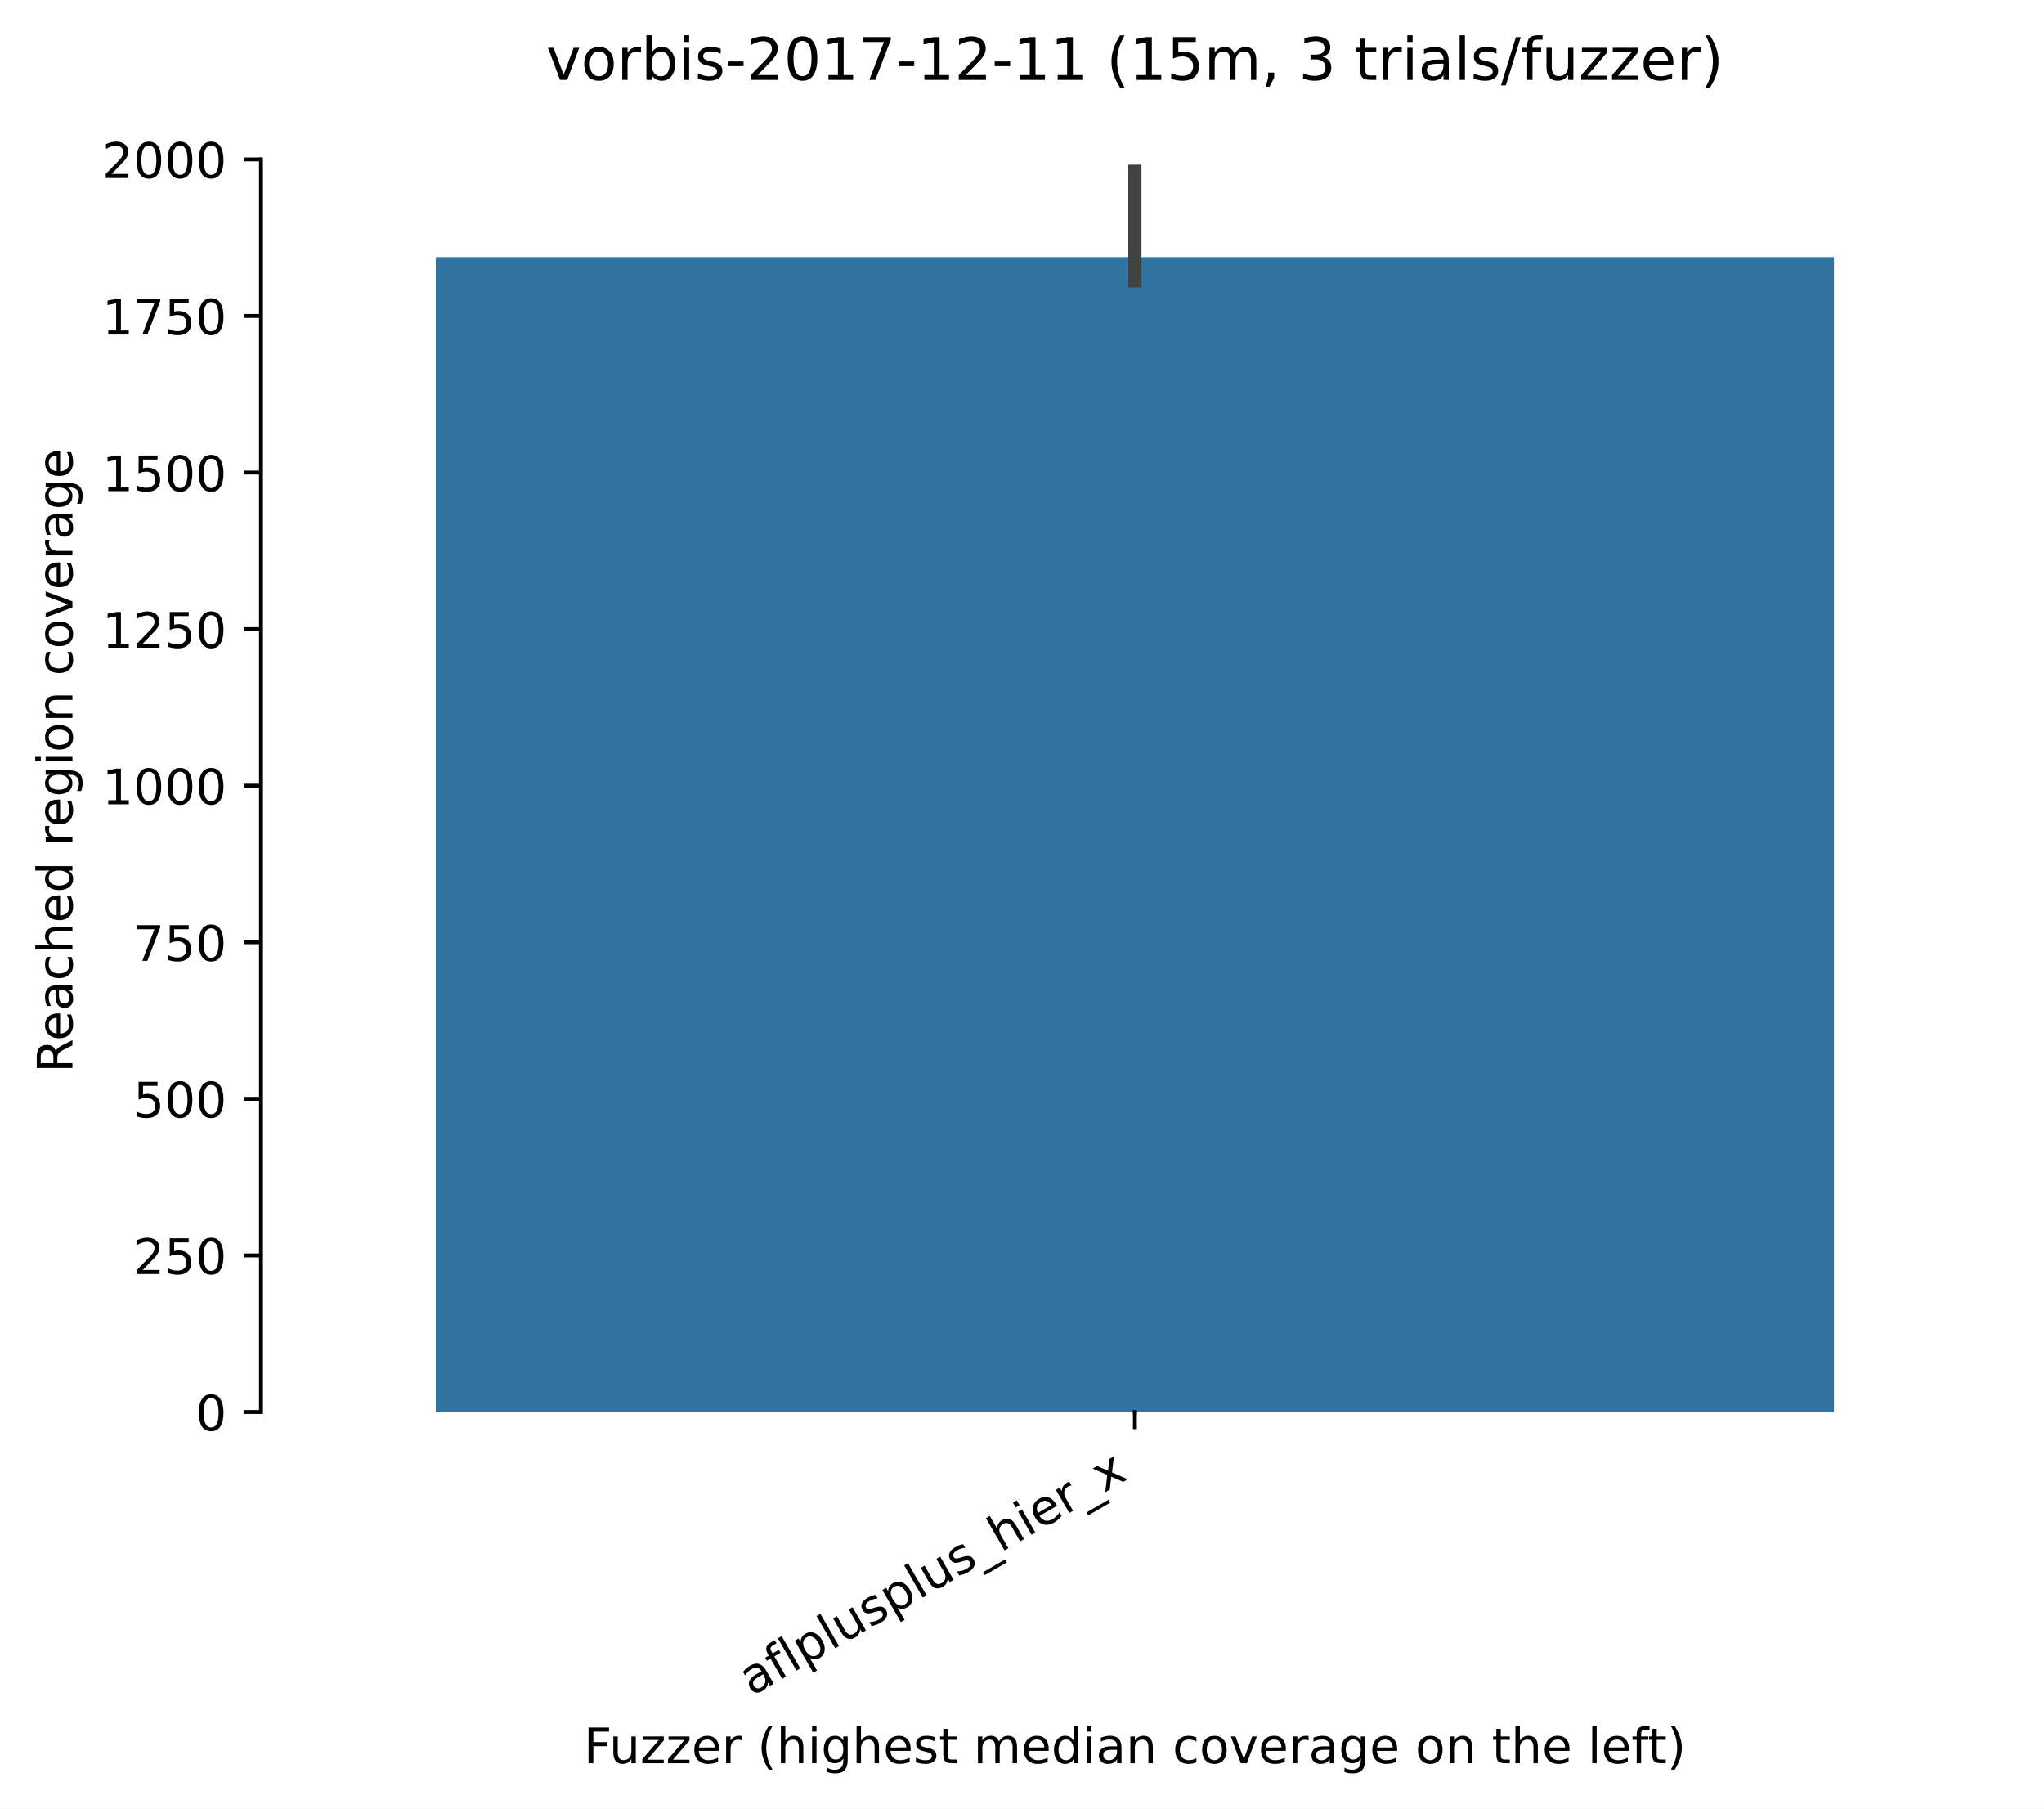
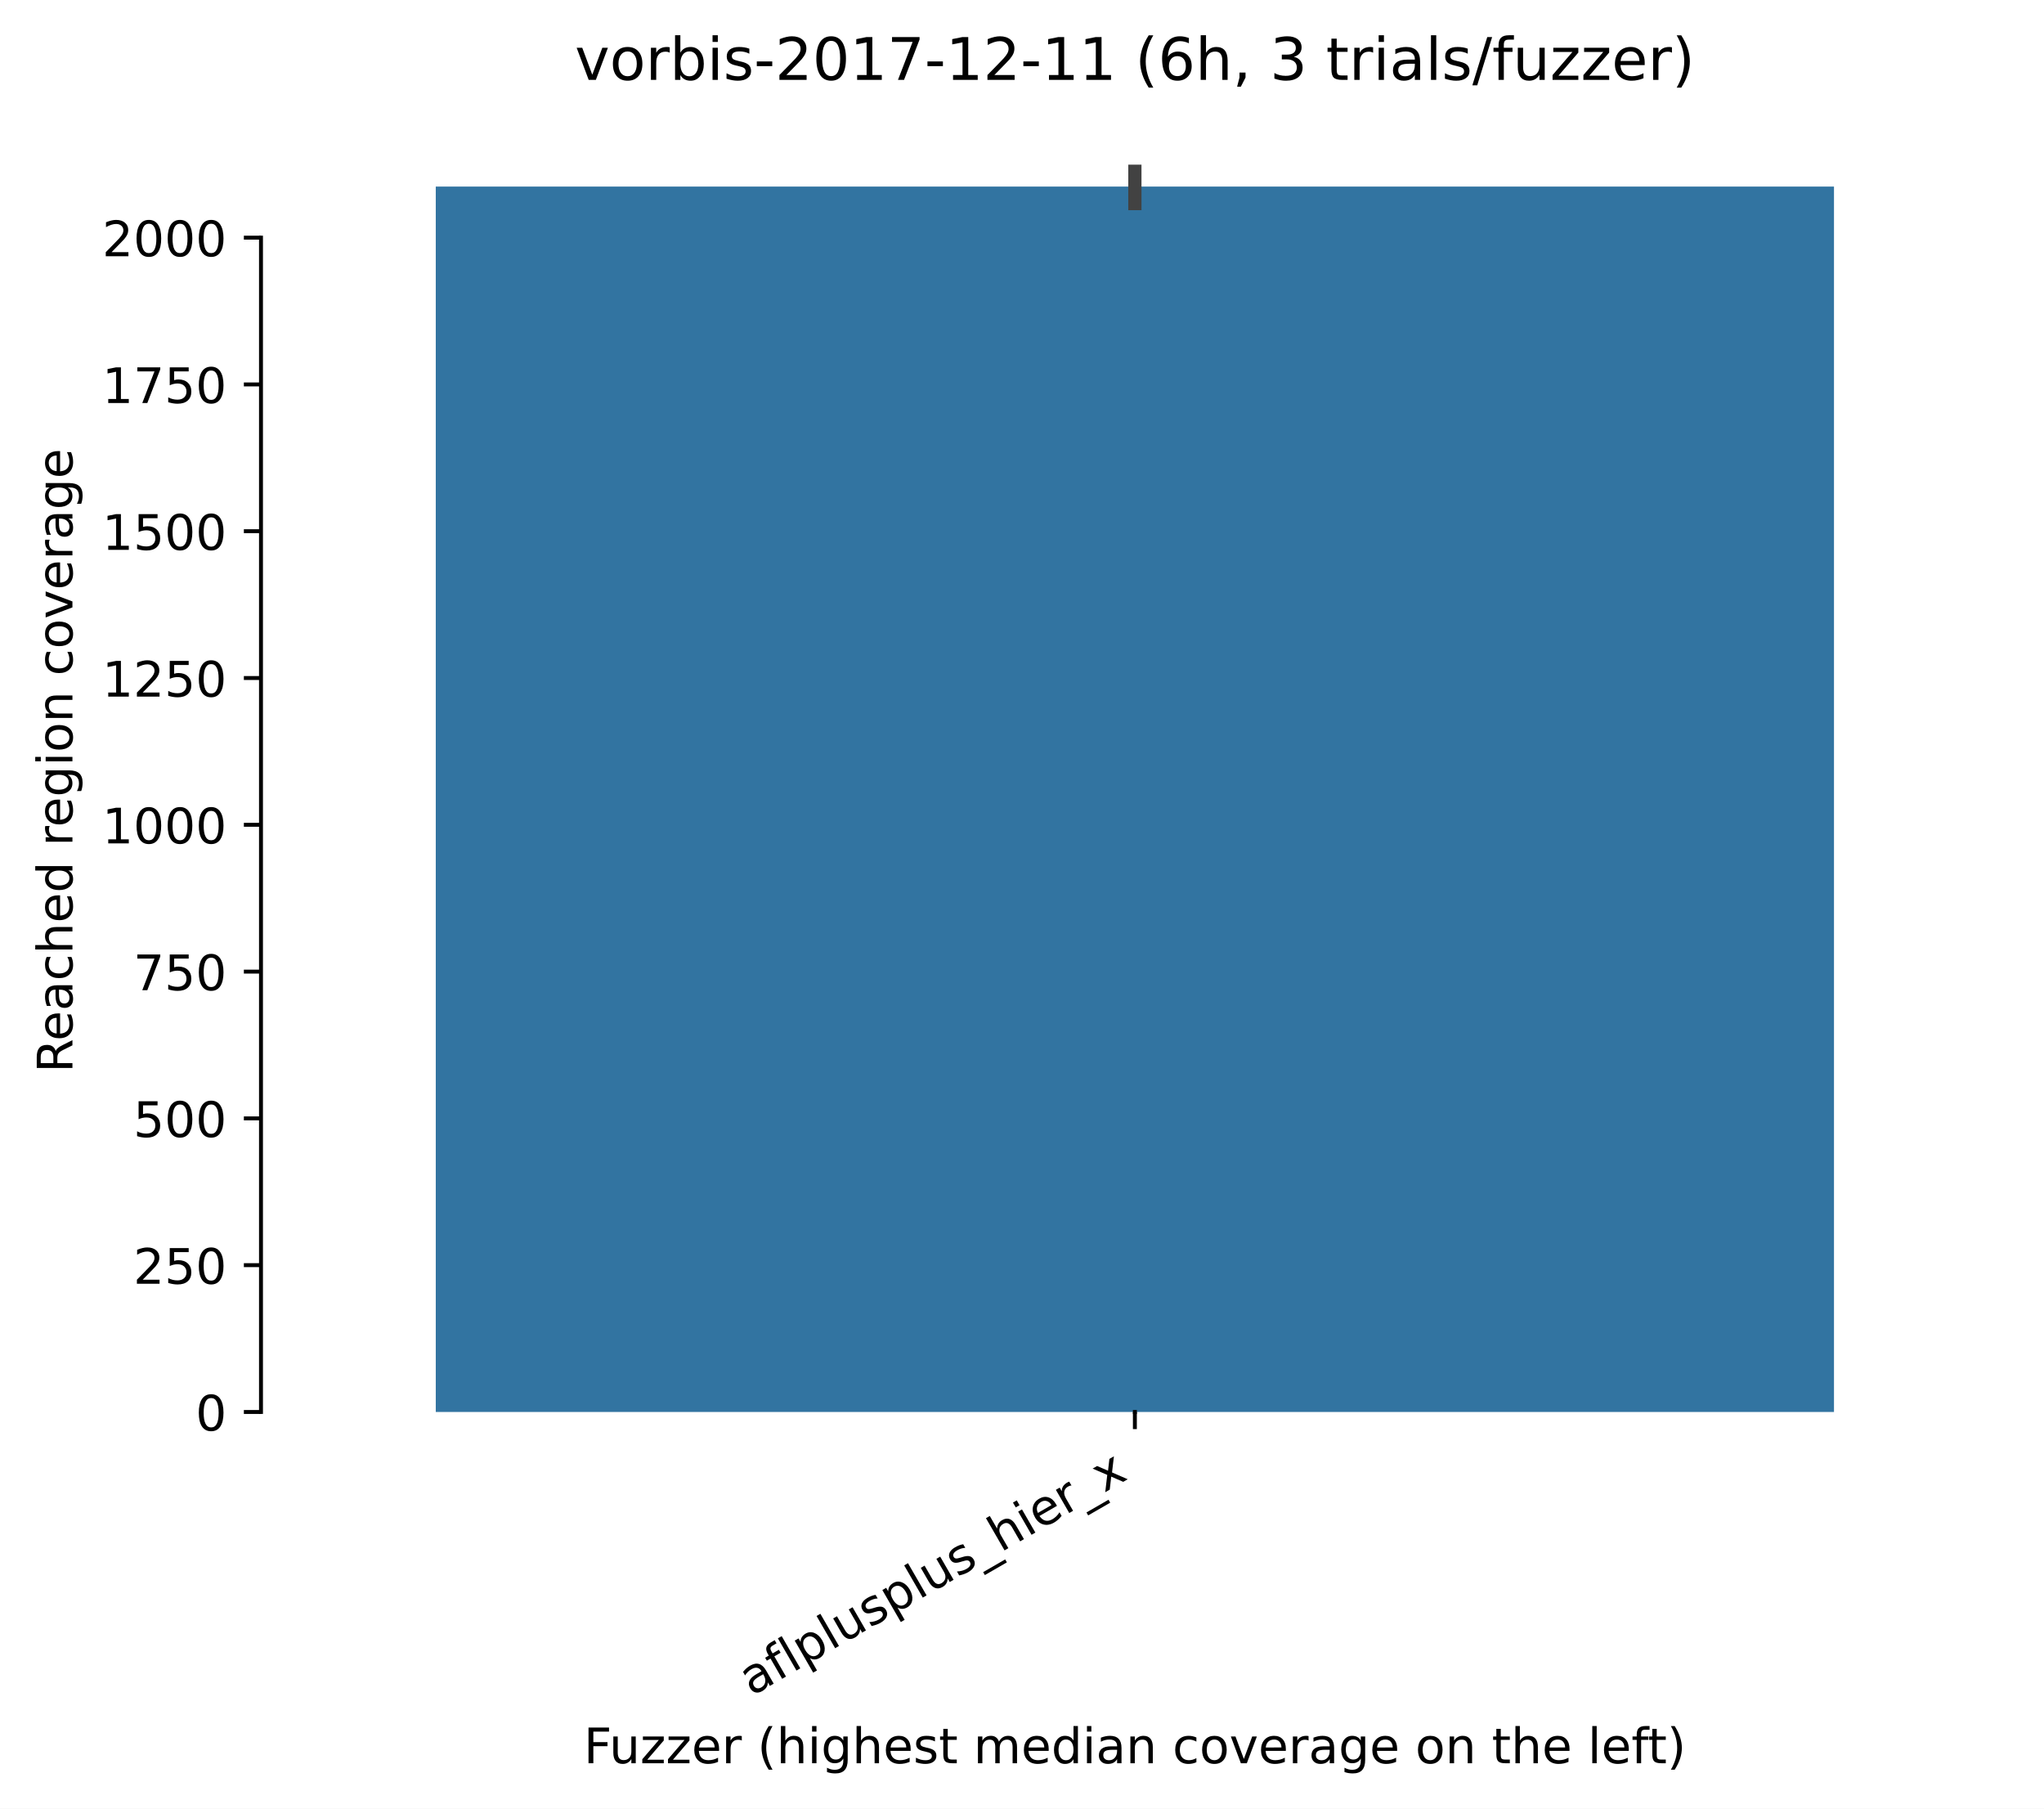
<svg xmlns="http://www.w3.org/2000/svg" xmlns:xlink="http://www.w3.org/1999/xlink" height="369.467pt" version="1.1" viewBox="0 0 417.648 369.467" width="417.648pt">
  <defs>
    <style type="text/css">*{stroke-linecap:butt;stroke-linejoin:round;}</style>
  </defs>
  <g id="figure_1">
    <g id="patch_1">
      <path d="M 0 369.467  L 417.648 369.467  L 417.648 0  L 0 0  z " style="fill:#ffffff;" />
    </g>
    <g id="axes_1">
      <g id="patch_2">
        <path d="M 53.328 288.43  L 410.448 288.43  L 410.448 22.318  L 53.328 22.318  z " style="fill:#ffffff;" />
      </g>
      <g id="patch_3">
-         <path clip-path="url(#pcf9da2bf75)" d="M 89.04 288.43  L 374.736 288.43  L 374.736 52.517  L 89.04 52.517  z " style="fill:#3274a1;" />
+         <path clip-path="url(#pe07a3eab64)" d="M 89.04 288.43  L 374.736 288.43  L 374.736 38.109  L 89.04 38.109  z " style="fill:#3274a1;" />
      </g>
      <g id="matplotlib.axis_1">
        <g id="xtick_1">
          <g id="line2d_1">
            <defs>
-               <path d="M 0 0  L 0 3.5  " id="mf1f5993ed8" style="stroke:#000000;stroke-width:0.8;" />
+               <path d="M 0 0  L 0 3.5  " id="m48d1315555" style="stroke:#000000;stroke-width:0.8;" />
            </defs>
            <g>
-               <use style="stroke:#000000;stroke-width:0.8;" x="231.888" xlink:href="#mf1f5993ed8" y="288.43" />
+               <use style="stroke:#000000;stroke-width:0.8;" x="231.888" xlink:href="#m48d1315555" y="288.43" />
            </g>
          </g>
          <g id="text_1">
            <g transform="translate(153.5707 346.5465)rotate(-30)scale(0.1 -0.1)">
              <defs>
                <path d="M 34.281 27.484  Q 23.391 27.484 19.188 25  Q 14.984 22.516 14.984 16.5  Q 14.984 11.719 18.141 8.906  Q 21.297 6.109 26.703 6.109  Q 34.188 6.109 38.703 11.406  Q 43.219 16.703 43.219 25.484  L 43.219 27.484  z M 52.203 31.203  L 52.203 0  L 43.219 0  L 43.219 8.297  Q 40.141 3.328 35.547 0.953  Q 30.953 -1.422 24.312 -1.422  Q 15.922 -1.422 10.953 3.297  Q 6 8.016 6 15.922  Q 6 25.141 12.172 29.828  Q 18.359 34.516 30.609 34.516  L 43.219 34.516  L 43.219 35.406  Q 43.219 41.609 39.141 45  Q 35.062 48.391 27.688 48.391  Q 23 48.391 18.547 47.266  Q 14.109 46.141 10.016 43.891  L 10.016 52.203  Q 14.938 54.109 19.578 55.047  Q 24.219 56 28.609 56  Q 40.484 56 46.344 49.844  Q 52.203 43.703 52.203 31.203  z " id="DejaVuSans-97" />
                <path d="M 37.109 75.984  L 37.109 68.5  L 28.516 68.5  Q 23.688 68.5 21.797 66.547  Q 19.922 64.594 19.922 59.516  L 19.922 54.688  L 34.719 54.688  L 34.719 47.703  L 19.922 47.703  L 19.922 0  L 10.891 0  L 10.891 47.703  L 2.297 47.703  L 2.297 54.688  L 10.891 54.688  L 10.891 58.5  Q 10.891 67.625 15.141 71.797  Q 19.391 75.984 28.609 75.984  z " id="DejaVuSans-102" />
                <path d="M 9.422 75.984  L 18.406 75.984  L 18.406 0  L 9.422 0  z " id="DejaVuSans-108" />
                <path d="M 18.109 8.203  L 18.109 -20.797  L 9.078 -20.797  L 9.078 54.688  L 18.109 54.688  L 18.109 46.391  Q 20.953 51.266 25.266 53.625  Q 29.594 56 35.594 56  Q 45.562 56 51.781 48.094  Q 58.016 40.188 58.016 27.297  Q 58.016 14.406 51.781 6.484  Q 45.562 -1.422 35.594 -1.422  Q 29.594 -1.422 25.266 0.953  Q 20.953 3.328 18.109 8.203  z M 48.688 27.297  Q 48.688 37.203 44.609 42.844  Q 40.531 48.484 33.406 48.484  Q 26.266 48.484 22.188 42.844  Q 18.109 37.203 18.109 27.297  Q 18.109 17.391 22.188 11.75  Q 26.266 6.109 33.406 6.109  Q 40.531 6.109 44.609 11.75  Q 48.688 17.391 48.688 27.297  z " id="DejaVuSans-112" />
                <path d="M 8.5 21.578  L 8.5 54.688  L 17.484 54.688  L 17.484 21.922  Q 17.484 14.156 20.5 10.266  Q 23.531 6.391 29.594 6.391  Q 36.859 6.391 41.078 11.031  Q 45.312 15.672 45.312 23.688  L 45.312 54.688  L 54.297 54.688  L 54.297 0  L 45.312 0  L 45.312 8.406  Q 42.047 3.422 37.719 1  Q 33.406 -1.422 27.688 -1.422  Q 18.266 -1.422 13.375 4.438  Q 8.5 10.297 8.5 21.578  z M 31.109 56  z " id="DejaVuSans-117" />
                <path d="M 44.281 53.078  L 44.281 44.578  Q 40.484 46.531 36.375 47.5  Q 32.281 48.484 27.875 48.484  Q 21.188 48.484 17.844 46.438  Q 14.5 44.391 14.5 40.281  Q 14.5 37.156 16.891 35.375  Q 19.281 33.594 26.516 31.984  L 29.594 31.297  Q 39.156 29.25 43.188 25.516  Q 47.219 21.781 47.219 15.094  Q 47.219 7.469 41.188 3.016  Q 35.156 -1.422 24.609 -1.422  Q 20.219 -1.422 15.453 -0.562  Q 10.688 0.297 5.422 2  L 5.422 11.281  Q 10.406 8.688 15.234 7.391  Q 20.062 6.109 24.812 6.109  Q 31.156 6.109 34.562 8.281  Q 37.984 10.453 37.984 14.406  Q 37.984 18.062 35.516 20.016  Q 33.062 21.969 24.703 23.781  L 21.578 24.516  Q 13.234 26.266 9.516 29.906  Q 5.812 33.547 5.812 39.891  Q 5.812 47.609 11.281 51.797  Q 16.75 56 26.812 56  Q 31.781 56 36.172 55.266  Q 40.578 54.547 44.281 53.078  z " id="DejaVuSans-115" />
                <path d="M 50.984 -16.609  L 50.984 -23.578  L -0.984 -23.578  L -0.984 -16.609  z " id="DejaVuSans-95" />
                <path d="M 54.891 33.016  L 54.891 0  L 45.906 0  L 45.906 32.719  Q 45.906 40.484 42.875 44.328  Q 39.844 48.188 33.797 48.188  Q 26.516 48.188 22.312 43.547  Q 18.109 38.922 18.109 30.906  L 18.109 0  L 9.078 0  L 9.078 75.984  L 18.109 75.984  L 18.109 46.188  Q 21.344 51.125 25.703 53.562  Q 30.078 56 35.797 56  Q 45.219 56 50.047 50.172  Q 54.891 44.344 54.891 33.016  z " id="DejaVuSans-104" />
                <path d="M 9.422 54.688  L 18.406 54.688  L 18.406 0  L 9.422 0  z M 9.422 75.984  L 18.406 75.984  L 18.406 64.594  L 9.422 64.594  z " id="DejaVuSans-105" />
                <path d="M 56.203 29.594  L 56.203 25.203  L 14.891 25.203  Q 15.484 15.922 20.484 11.062  Q 25.484 6.203 34.422 6.203  Q 39.594 6.203 44.453 7.469  Q 49.312 8.734 54.109 11.281  L 54.109 2.781  Q 49.266 0.734 44.188 -0.344  Q 39.109 -1.422 33.891 -1.422  Q 20.797 -1.422 13.156 6.188  Q 5.516 13.812 5.516 26.812  Q 5.516 40.234 12.766 48.109  Q 20.016 56 32.328 56  Q 43.359 56 49.781 48.891  Q 56.203 41.797 56.203 29.594  z M 47.219 32.234  Q 47.125 39.594 43.094 43.984  Q 39.062 48.391 32.422 48.391  Q 24.906 48.391 20.391 44.141  Q 15.875 39.891 15.188 32.172  z " id="DejaVuSans-101" />
                <path d="M 41.109 46.297  Q 39.594 47.172 37.812 47.578  Q 36.031 48 33.891 48  Q 26.266 48 22.188 43.047  Q 18.109 38.094 18.109 28.812  L 18.109 0  L 9.078 0  L 9.078 54.688  L 18.109 54.688  L 18.109 46.188  Q 20.953 51.172 25.484 53.578  Q 30.031 56 36.531 56  Q 37.453 56 38.578 55.875  Q 39.703 55.766 41.062 55.516  z " id="DejaVuSans-114" />
                <path d="M 54.891 54.688  L 35.109 28.078  L 55.906 0  L 45.312 0  L 29.391 21.484  L 13.484 0  L 2.875 0  L 24.125 28.609  L 4.688 54.688  L 15.281 54.688  L 29.781 35.203  L 44.281 54.688  z " id="DejaVuSans-120" />
              </defs>
              <use xlink:href="#DejaVuSans-97" />
              <use x="61.279" xlink:href="#DejaVuSans-102" />
              <use x="96.484" xlink:href="#DejaVuSans-108" />
              <use x="124.268" xlink:href="#DejaVuSans-112" />
              <use x="187.744" xlink:href="#DejaVuSans-108" />
              <use x="215.527" xlink:href="#DejaVuSans-117" />
              <use x="278.906" xlink:href="#DejaVuSans-115" />
              <use x="331.006" xlink:href="#DejaVuSans-112" />
              <use x="394.482" xlink:href="#DejaVuSans-108" />
              <use x="422.266" xlink:href="#DejaVuSans-117" />
              <use x="485.645" xlink:href="#DejaVuSans-115" />
              <use x="537.744" xlink:href="#DejaVuSans-95" />
              <use x="587.744" xlink:href="#DejaVuSans-104" />
              <use x="651.123" xlink:href="#DejaVuSans-105" />
              <use x="678.906" xlink:href="#DejaVuSans-101" />
              <use x="740.43" xlink:href="#DejaVuSans-114" />
              <use x="781.543" xlink:href="#DejaVuSans-95" />
              <use x="831.543" xlink:href="#DejaVuSans-120" />
            </g>
          </g>
        </g>
        <g id="text_2">
          <g transform="translate(119.2702 360.1869)scale(0.1 -0.1)">
            <defs>
              <path d="M 9.812 72.906  L 51.703 72.906  L 51.703 64.594  L 19.672 64.594  L 19.672 43.109  L 48.578 43.109  L 48.578 34.812  L 19.672 34.812  L 19.672 0  L 9.812 0  z " id="DejaVuSans-70" />
              <path d="M 5.516 54.688  L 48.188 54.688  L 48.188 46.484  L 14.406 7.172  L 48.188 7.172  L 48.188 0  L 4.297 0  L 4.297 8.203  L 38.094 47.516  L 5.516 47.516  z " id="DejaVuSans-122" />
              <path id="DejaVuSans-32" />
              <path d="M 31 75.875  Q 24.469 64.656 21.281 53.656  Q 18.109 42.672 18.109 31.391  Q 18.109 20.125 21.312 9.062  Q 24.516 -2 31 -13.188  L 23.188 -13.188  Q 15.875 -1.703 12.234 9.375  Q 8.594 20.453 8.594 31.391  Q 8.594 42.281 12.203 53.312  Q 15.828 64.359 23.188 75.875  z " id="DejaVuSans-40" />
              <path d="M 45.406 27.984  Q 45.406 37.75 41.375 43.109  Q 37.359 48.484 30.078 48.484  Q 22.859 48.484 18.828 43.109  Q 14.797 37.75 14.797 27.984  Q 14.797 18.266 18.828 12.891  Q 22.859 7.516 30.078 7.516  Q 37.359 7.516 41.375 12.891  Q 45.406 18.266 45.406 27.984  z M 54.391 6.781  Q 54.391 -7.172 48.188 -13.984  Q 42 -20.797 29.203 -20.797  Q 24.469 -20.797 20.266 -20.094  Q 16.062 -19.391 12.109 -17.922  L 12.109 -9.188  Q 16.062 -11.328 19.922 -12.344  Q 23.781 -13.375 27.781 -13.375  Q 36.625 -13.375 41.016 -8.766  Q 45.406 -4.156 45.406 5.172  L 45.406 9.625  Q 42.625 4.781 38.281 2.391  Q 33.938 0 27.875 0  Q 17.828 0 11.672 7.656  Q 5.516 15.328 5.516 27.984  Q 5.516 40.672 11.672 48.328  Q 17.828 56 27.875 56  Q 33.938 56 38.281 53.609  Q 42.625 51.219 45.406 46.391  L 45.406 54.688  L 54.391 54.688  z " id="DejaVuSans-103" />
              <path d="M 18.312 70.219  L 18.312 54.688  L 36.812 54.688  L 36.812 47.703  L 18.312 47.703  L 18.312 18.016  Q 18.312 11.328 20.141 9.422  Q 21.969 7.516 27.594 7.516  L 36.812 7.516  L 36.812 0  L 27.594 0  Q 17.188 0 13.234 3.875  Q 9.281 7.766 9.281 18.016  L 9.281 47.703  L 2.688 47.703  L 2.688 54.688  L 9.281 54.688  L 9.281 70.219  z " id="DejaVuSans-116" />
              <path d="M 52 44.188  Q 55.375 50.25 60.062 53.125  Q 64.75 56 71.094 56  Q 79.641 56 84.281 50.016  Q 88.922 44.047 88.922 33.016  L 88.922 0  L 79.891 0  L 79.891 32.719  Q 79.891 40.578 77.094 44.375  Q 74.312 48.188 68.609 48.188  Q 61.625 48.188 57.562 43.547  Q 53.516 38.922 53.516 30.906  L 53.516 0  L 44.484 0  L 44.484 32.719  Q 44.484 40.625 41.703 44.406  Q 38.922 48.188 33.109 48.188  Q 26.219 48.188 22.156 43.531  Q 18.109 38.875 18.109 30.906  L 18.109 0  L 9.078 0  L 9.078 54.688  L 18.109 54.688  L 18.109 46.188  Q 21.188 51.219 25.484 53.609  Q 29.781 56 35.688 56  Q 41.656 56 45.828 52.969  Q 50 49.953 52 44.188  z " id="DejaVuSans-109" />
              <path d="M 45.406 46.391  L 45.406 75.984  L 54.391 75.984  L 54.391 0  L 45.406 0  L 45.406 8.203  Q 42.578 3.328 38.25 0.953  Q 33.938 -1.422 27.875 -1.422  Q 17.969 -1.422 11.734 6.484  Q 5.516 14.406 5.516 27.297  Q 5.516 40.188 11.734 48.094  Q 17.969 56 27.875 56  Q 33.938 56 38.25 53.625  Q 42.578 51.266 45.406 46.391  z M 14.797 27.297  Q 14.797 17.391 18.875 11.75  Q 22.953 6.109 30.078 6.109  Q 37.203 6.109 41.297 11.75  Q 45.406 17.391 45.406 27.297  Q 45.406 37.203 41.297 42.844  Q 37.203 48.484 30.078 48.484  Q 22.953 48.484 18.875 42.844  Q 14.797 37.203 14.797 27.297  z " id="DejaVuSans-100" />
              <path d="M 54.891 33.016  L 54.891 0  L 45.906 0  L 45.906 32.719  Q 45.906 40.484 42.875 44.328  Q 39.844 48.188 33.797 48.188  Q 26.516 48.188 22.312 43.547  Q 18.109 38.922 18.109 30.906  L 18.109 0  L 9.078 0  L 9.078 54.688  L 18.109 54.688  L 18.109 46.188  Q 21.344 51.125 25.703 53.562  Q 30.078 56 35.797 56  Q 45.219 56 50.047 50.172  Q 54.891 44.344 54.891 33.016  z " id="DejaVuSans-110" />
              <path d="M 48.781 52.594  L 48.781 44.188  Q 44.969 46.297 41.141 47.344  Q 37.312 48.391 33.406 48.391  Q 24.656 48.391 19.812 42.844  Q 14.984 37.312 14.984 27.297  Q 14.984 17.281 19.812 11.734  Q 24.656 6.203 33.406 6.203  Q 37.312 6.203 41.141 7.25  Q 44.969 8.297 48.781 10.406  L 48.781 2.094  Q 45.016 0.344 40.984 -0.531  Q 36.969 -1.422 32.422 -1.422  Q 20.062 -1.422 12.781 6.344  Q 5.516 14.109 5.516 27.297  Q 5.516 40.672 12.859 48.328  Q 20.219 56 33.016 56  Q 37.156 56 41.109 55.141  Q 45.062 54.297 48.781 52.594  z " id="DejaVuSans-99" />
              <path d="M 30.609 48.391  Q 23.391 48.391 19.188 42.75  Q 14.984 37.109 14.984 27.297  Q 14.984 17.484 19.156 11.844  Q 23.344 6.203 30.609 6.203  Q 37.797 6.203 41.984 11.859  Q 46.188 17.531 46.188 27.297  Q 46.188 37.016 41.984 42.703  Q 37.797 48.391 30.609 48.391  z M 30.609 56  Q 42.328 56 49.016 48.375  Q 55.719 40.766 55.719 27.297  Q 55.719 13.875 49.016 6.219  Q 42.328 -1.422 30.609 -1.422  Q 18.844 -1.422 12.172 6.219  Q 5.516 13.875 5.516 27.297  Q 5.516 40.766 12.172 48.375  Q 18.844 56 30.609 56  z " id="DejaVuSans-111" />
              <path d="M 2.984 54.688  L 12.5 54.688  L 29.594 8.797  L 46.688 54.688  L 56.203 54.688  L 35.688 0  L 23.484 0  z " id="DejaVuSans-118" />
              <path d="M 8.016 75.875  L 15.828 75.875  Q 23.141 64.359 26.781 53.312  Q 30.422 42.281 30.422 31.391  Q 30.422 20.453 26.781 9.375  Q 23.141 -1.703 15.828 -13.188  L 8.016 -13.188  Q 14.5 -2 17.703 9.062  Q 20.906 20.125 20.906 31.391  Q 20.906 42.672 17.703 53.656  Q 14.5 64.656 8.016 75.875  z " id="DejaVuSans-41" />
            </defs>
            <use xlink:href="#DejaVuSans-70" />
            <use x="52.02" xlink:href="#DejaVuSans-117" />
            <use x="115.398" xlink:href="#DejaVuSans-122" />
            <use x="167.889" xlink:href="#DejaVuSans-122" />
            <use x="220.379" xlink:href="#DejaVuSans-101" />
            <use x="281.902" xlink:href="#DejaVuSans-114" />
            <use x="323.016" xlink:href="#DejaVuSans-32" />
            <use x="354.803" xlink:href="#DejaVuSans-40" />
            <use x="393.816" xlink:href="#DejaVuSans-104" />
            <use x="457.195" xlink:href="#DejaVuSans-105" />
            <use x="484.979" xlink:href="#DejaVuSans-103" />
            <use x="548.455" xlink:href="#DejaVuSans-104" />
            <use x="611.834" xlink:href="#DejaVuSans-101" />
            <use x="673.357" xlink:href="#DejaVuSans-115" />
            <use x="725.457" xlink:href="#DejaVuSans-116" />
            <use x="764.666" xlink:href="#DejaVuSans-32" />
            <use x="796.453" xlink:href="#DejaVuSans-109" />
            <use x="893.865" xlink:href="#DejaVuSans-101" />
            <use x="955.389" xlink:href="#DejaVuSans-100" />
            <use x="1018.865" xlink:href="#DejaVuSans-105" />
            <use x="1046.648" xlink:href="#DejaVuSans-97" />
            <use x="1107.928" xlink:href="#DejaVuSans-110" />
            <use x="1171.307" xlink:href="#DejaVuSans-32" />
            <use x="1203.094" xlink:href="#DejaVuSans-99" />
            <use x="1258.074" xlink:href="#DejaVuSans-111" />
            <use x="1319.256" xlink:href="#DejaVuSans-118" />
            <use x="1378.436" xlink:href="#DejaVuSans-101" />
            <use x="1439.959" xlink:href="#DejaVuSans-114" />
            <use x="1481.072" xlink:href="#DejaVuSans-97" />
            <use x="1542.352" xlink:href="#DejaVuSans-103" />
            <use x="1605.828" xlink:href="#DejaVuSans-101" />
            <use x="1667.352" xlink:href="#DejaVuSans-32" />
            <use x="1699.139" xlink:href="#DejaVuSans-111" />
            <use x="1760.32" xlink:href="#DejaVuSans-110" />
            <use x="1823.699" xlink:href="#DejaVuSans-32" />
            <use x="1855.486" xlink:href="#DejaVuSans-116" />
            <use x="1894.695" xlink:href="#DejaVuSans-104" />
            <use x="1958.074" xlink:href="#DejaVuSans-101" />
            <use x="2019.598" xlink:href="#DejaVuSans-32" />
            <use x="2051.385" xlink:href="#DejaVuSans-108" />
            <use x="2079.168" xlink:href="#DejaVuSans-101" />
            <use x="2140.691" xlink:href="#DejaVuSans-102" />
            <use x="2174.146" xlink:href="#DejaVuSans-116" />
            <use x="2213.355" xlink:href="#DejaVuSans-41" />
          </g>
        </g>
      </g>
      <g id="matplotlib.axis_2">
        <g id="ytick_1">
          <g id="line2d_2">
            <defs>
-               <path d="M 0 0  L -3.5 0  " id="m72250bb990" style="stroke:#000000;stroke-width:0.8;" />
+               <path d="M 0 0  L -3.5 0  " id="m3f8be44625" style="stroke:#000000;stroke-width:0.8;" />
            </defs>
            <g>
-               <use style="stroke:#000000;stroke-width:0.8;" x="53.328" xlink:href="#m72250bb990" y="288.43" />
+               <use style="stroke:#000000;stroke-width:0.8;" x="53.328" xlink:href="#m3f8be44625" y="288.43" />
            </g>
          </g>
          <g id="text_3">
            <g transform="translate(39.96563 292.2293)scale(0.1 -0.1)">
              <defs>
                <path d="M 31.781 66.406  Q 24.172 66.406 20.328 58.906  Q 16.5 51.422 16.5 36.375  Q 16.5 21.391 20.328 13.891  Q 24.172 6.391 31.781 6.391  Q 39.453 6.391 43.281 13.891  Q 47.125 21.391 47.125 36.375  Q 47.125 51.422 43.281 58.906  Q 39.453 66.406 31.781 66.406  z M 31.781 74.219  Q 44.047 74.219 50.516 64.516  Q 56.984 54.828 56.984 36.375  Q 56.984 17.969 50.516 8.266  Q 44.047 -1.422 31.781 -1.422  Q 19.531 -1.422 13.062 8.266  Q 6.594 17.969 6.594 36.375  Q 6.594 54.828 13.062 64.516  Q 19.531 74.219 31.781 74.219  z " id="DejaVuSans-48" />
              </defs>
              <use xlink:href="#DejaVuSans-48" />
            </g>
          </g>
        </g>
        <g id="ytick_2">
          <g id="line2d_3">
            <g>
-               <use style="stroke:#000000;stroke-width:0.8;" x="53.328" xlink:href="#m72250bb990" y="256.446" />
+               <use style="stroke:#000000;stroke-width:0.8;" x="53.328" xlink:href="#m3f8be44625" y="258.444" />
            </g>
          </g>
          <g id="text_4">
-             <g transform="translate(27.24063 260.2455)scale(0.1 -0.1)">
+             <g transform="translate(27.24063 262.2435)scale(0.1 -0.1)">
              <defs>
                <path d="M 19.188 8.297  L 53.609 8.297  L 53.609 0  L 7.328 0  L 7.328 8.297  Q 12.938 14.109 22.625 23.891  Q 32.328 33.688 34.812 36.531  Q 39.547 41.844 41.422 45.531  Q 43.312 49.219 43.312 52.781  Q 43.312 58.594 39.234 62.25  Q 35.156 65.922 28.609 65.922  Q 23.969 65.922 18.812 64.312  Q 13.672 62.703 7.812 59.422  L 7.812 69.391  Q 13.766 71.781 18.938 73  Q 24.125 74.219 28.422 74.219  Q 39.75 74.219 46.484 68.547  Q 53.219 62.891 53.219 53.422  Q 53.219 48.922 51.531 44.891  Q 49.859 40.875 45.406 35.406  Q 44.188 33.984 37.641 27.219  Q 31.109 20.453 19.188 8.297  z " id="DejaVuSans-50" />
                <path d="M 10.797 72.906  L 49.516 72.906  L 49.516 64.594  L 19.828 64.594  L 19.828 46.734  Q 21.969 47.469 24.109 47.828  Q 26.266 48.188 28.422 48.188  Q 40.625 48.188 47.75 41.5  Q 54.891 34.812 54.891 23.391  Q 54.891 11.625 47.562 5.094  Q 40.234 -1.422 26.906 -1.422  Q 22.312 -1.422 17.547 -0.641  Q 12.797 0.141 7.719 1.703  L 7.719 11.625  Q 12.109 9.234 16.797 8.062  Q 21.484 6.891 26.703 6.891  Q 35.156 6.891 40.078 11.328  Q 45.016 15.766 45.016 23.391  Q 45.016 31 40.078 35.438  Q 35.156 39.891 26.703 39.891  Q 22.75 39.891 18.812 39.016  Q 14.891 38.141 10.797 36.281  z " id="DejaVuSans-53" />
              </defs>
              <use xlink:href="#DejaVuSans-50" />
              <use x="63.623" xlink:href="#DejaVuSans-53" />
              <use x="127.246" xlink:href="#DejaVuSans-48" />
            </g>
          </g>
        </g>
        <g id="ytick_3">
          <g id="line2d_4">
            <g>
-               <use style="stroke:#000000;stroke-width:0.8;" x="53.328" xlink:href="#m72250bb990" y="224.462" />
+               <use style="stroke:#000000;stroke-width:0.8;" x="53.328" xlink:href="#m3f8be44625" y="228.459" />
            </g>
          </g>
          <g id="text_5">
-             <g transform="translate(27.24063 228.2617)scale(0.1 -0.1)">
+             <g transform="translate(27.24063 232.2577)scale(0.1 -0.1)">
              <use xlink:href="#DejaVuSans-53" />
              <use x="63.623" xlink:href="#DejaVuSans-48" />
              <use x="127.246" xlink:href="#DejaVuSans-48" />
            </g>
          </g>
        </g>
        <g id="ytick_4">
          <g id="line2d_5">
            <g>
-               <use style="stroke:#000000;stroke-width:0.8;" x="53.328" xlink:href="#m72250bb990" y="192.479" />
+               <use style="stroke:#000000;stroke-width:0.8;" x="53.328" xlink:href="#m3f8be44625" y="198.473" />
            </g>
          </g>
          <g id="text_6">
-             <g transform="translate(27.24063 196.2778)scale(0.1 -0.1)">
+             <g transform="translate(27.24063 202.2719)scale(0.1 -0.1)">
              <defs>
                <path d="M 8.203 72.906  L 55.078 72.906  L 55.078 68.703  L 28.609 0  L 18.312 0  L 43.219 64.594  L 8.203 64.594  z " id="DejaVuSans-55" />
              </defs>
              <use xlink:href="#DejaVuSans-55" />
              <use x="63.623" xlink:href="#DejaVuSans-53" />
              <use x="127.246" xlink:href="#DejaVuSans-48" />
            </g>
          </g>
        </g>
        <g id="ytick_5">
          <g id="line2d_6">
            <g>
-               <use style="stroke:#000000;stroke-width:0.8;" x="53.328" xlink:href="#m72250bb990" y="160.495" />
+               <use style="stroke:#000000;stroke-width:0.8;" x="53.328" xlink:href="#m3f8be44625" y="168.487" />
            </g>
          </g>
          <g id="text_7">
-             <g transform="translate(20.87813 164.294)scale(0.1 -0.1)">
+             <g transform="translate(20.87813 172.2861)scale(0.1 -0.1)">
              <defs>
                <path d="M 12.406 8.297  L 28.516 8.297  L 28.516 63.922  L 10.984 60.406  L 10.984 69.391  L 28.422 72.906  L 38.281 72.906  L 38.281 8.297  L 54.391 8.297  L 54.391 0  L 12.406 0  z " id="DejaVuSans-49" />
              </defs>
              <use xlink:href="#DejaVuSans-49" />
              <use x="63.623" xlink:href="#DejaVuSans-48" />
              <use x="127.246" xlink:href="#DejaVuSans-48" />
              <use x="190.869" xlink:href="#DejaVuSans-48" />
            </g>
          </g>
        </g>
        <g id="ytick_6">
          <g id="line2d_7">
            <g>
-               <use style="stroke:#000000;stroke-width:0.8;" x="53.328" xlink:href="#m72250bb990" y="128.511" />
+               <use style="stroke:#000000;stroke-width:0.8;" x="53.328" xlink:href="#m3f8be44625" y="138.501" />
            </g>
          </g>
          <g id="text_8">
-             <g transform="translate(20.87813 132.3101)scale(0.1 -0.1)">
+             <g transform="translate(20.87813 142.3003)scale(0.1 -0.1)">
              <use xlink:href="#DejaVuSans-49" />
              <use x="63.623" xlink:href="#DejaVuSans-50" />
              <use x="127.246" xlink:href="#DejaVuSans-53" />
              <use x="190.869" xlink:href="#DejaVuSans-48" />
            </g>
          </g>
        </g>
        <g id="ytick_7">
          <g id="line2d_8">
            <g>
-               <use style="stroke:#000000;stroke-width:0.8;" x="53.328" xlink:href="#m72250bb990" y="96.527" />
+               <use style="stroke:#000000;stroke-width:0.8;" x="53.328" xlink:href="#m3f8be44625" y="108.515" />
            </g>
          </g>
          <g id="text_9">
-             <g transform="translate(20.87813 100.3263)scale(0.1 -0.1)">
+             <g transform="translate(20.87813 112.3145)scale(0.1 -0.1)">
              <use xlink:href="#DejaVuSans-49" />
              <use x="63.623" xlink:href="#DejaVuSans-53" />
              <use x="127.246" xlink:href="#DejaVuSans-48" />
              <use x="190.869" xlink:href="#DejaVuSans-48" />
            </g>
          </g>
        </g>
        <g id="ytick_8">
          <g id="line2d_9">
            <g>
-               <use style="stroke:#000000;stroke-width:0.8;" x="53.328" xlink:href="#m72250bb990" y="64.543" />
+               <use style="stroke:#000000;stroke-width:0.8;" x="53.328" xlink:href="#m3f8be44625" y="78.53" />
            </g>
          </g>
          <g id="text_10">
-             <g transform="translate(20.87813 68.34242)scale(0.1 -0.1)">
+             <g transform="translate(20.87813 82.32873)scale(0.1 -0.1)">
              <use xlink:href="#DejaVuSans-49" />
              <use x="63.623" xlink:href="#DejaVuSans-55" />
              <use x="127.246" xlink:href="#DejaVuSans-53" />
              <use x="190.869" xlink:href="#DejaVuSans-48" />
            </g>
          </g>
        </g>
        <g id="ytick_9">
          <g id="line2d_10">
            <g>
-               <use style="stroke:#000000;stroke-width:0.8;" x="53.328" xlink:href="#m72250bb990" y="32.559" />
+               <use style="stroke:#000000;stroke-width:0.8;" x="53.328" xlink:href="#m3f8be44625" y="48.544" />
            </g>
          </g>
          <g id="text_11">
-             <g transform="translate(20.87813 36.35857)scale(0.1 -0.1)">
+             <g transform="translate(20.87813 52.34293)scale(0.1 -0.1)">
              <use xlink:href="#DejaVuSans-50" />
              <use x="63.623" xlink:href="#DejaVuSans-48" />
              <use x="127.246" xlink:href="#DejaVuSans-48" />
              <use x="190.869" xlink:href="#DejaVuSans-48" />
            </g>
          </g>
        </g>
        <g id="text_12">
          <g transform="translate(14.79844 219.1366)rotate(-90)scale(0.1 -0.1)">
            <defs>
              <path d="M 44.391 34.188  Q 47.562 33.109 50.562 29.594  Q 53.562 26.078 56.594 19.922  L 66.609 0  L 56 0  L 46.688 18.703  Q 43.062 26.031 39.672 28.422  Q 36.281 30.812 30.422 30.812  L 19.672 30.812  L 19.672 0  L 9.812 0  L 9.812 72.906  L 32.078 72.906  Q 44.578 72.906 50.734 67.672  Q 56.891 62.453 56.891 51.906  Q 56.891 45.016 53.688 40.469  Q 50.484 35.938 44.391 34.188  z M 19.672 64.797  L 19.672 38.922  L 32.078 38.922  Q 39.203 38.922 42.844 42.219  Q 46.484 45.516 46.484 51.906  Q 46.484 58.297 42.844 61.547  Q 39.203 64.797 32.078 64.797  z " id="DejaVuSans-82" />
            </defs>
            <use xlink:href="#DejaVuSans-82" />
            <use x="64.982" xlink:href="#DejaVuSans-101" />
            <use x="126.506" xlink:href="#DejaVuSans-97" />
            <use x="187.785" xlink:href="#DejaVuSans-99" />
            <use x="242.766" xlink:href="#DejaVuSans-104" />
            <use x="306.145" xlink:href="#DejaVuSans-101" />
            <use x="367.668" xlink:href="#DejaVuSans-100" />
            <use x="431.145" xlink:href="#DejaVuSans-32" />
            <use x="462.932" xlink:href="#DejaVuSans-114" />
            <use x="501.795" xlink:href="#DejaVuSans-101" />
            <use x="563.318" xlink:href="#DejaVuSans-103" />
            <use x="626.795" xlink:href="#DejaVuSans-105" />
            <use x="654.578" xlink:href="#DejaVuSans-111" />
            <use x="715.76" xlink:href="#DejaVuSans-110" />
            <use x="779.139" xlink:href="#DejaVuSans-32" />
            <use x="810.926" xlink:href="#DejaVuSans-99" />
            <use x="865.906" xlink:href="#DejaVuSans-111" />
            <use x="927.088" xlink:href="#DejaVuSans-118" />
            <use x="986.268" xlink:href="#DejaVuSans-101" />
            <use x="1047.791" xlink:href="#DejaVuSans-114" />
            <use x="1088.904" xlink:href="#DejaVuSans-97" />
            <use x="1150.184" xlink:href="#DejaVuSans-103" />
            <use x="1213.66" xlink:href="#DejaVuSans-101" />
          </g>
        </g>
      </g>
      <g id="line2d_11">
-         <path clip-path="url(#pcf9da2bf75)" d="M 231.888 57.379  L 231.888 34.99  " style="fill:none;stroke:#424242;stroke-linecap:square;stroke-width:2.7;" />
+         <path clip-path="url(#pe07a3eab64)" d="M 231.888 41.587  L 231.888 34.99  " style="fill:none;stroke:#424242;stroke-linecap:square;stroke-width:2.7;" />
      </g>
      <g id="patch_4">
-         <path d="M 53.328 288.43  L 53.328 32.559  " style="fill:none;stroke:#000000;stroke-linecap:square;stroke-linejoin:miter;stroke-width:0.8;" />
+         <path d="M 53.328 288.43  L 53.328 48.544  " style="fill:none;stroke:#000000;stroke-linecap:square;stroke-linejoin:miter;stroke-width:0.8;" />
      </g>
      <g id="patch_5">
        <path d="M 231.888 288.43  L 231.888 288.43  " style="fill:none;stroke:#000000;stroke-linecap:square;stroke-linejoin:miter;stroke-width:0.8;" />
      </g>
      <g id="text_13">
-         <g transform="translate(111.6097 16.31812)scale(0.12 -0.12)">
+         <g transform="translate(117.4691 16.31812)scale(0.12 -0.12)">
          <defs>
            <path d="M 48.688 27.297  Q 48.688 37.203 44.609 42.844  Q 40.531 48.484 33.406 48.484  Q 26.266 48.484 22.188 42.844  Q 18.109 37.203 18.109 27.297  Q 18.109 17.391 22.188 11.75  Q 26.266 6.109 33.406 6.109  Q 40.531 6.109 44.609 11.75  Q 48.688 17.391 48.688 27.297  z M 18.109 46.391  Q 20.953 51.266 25.266 53.625  Q 29.594 56 35.594 56  Q 45.562 56 51.781 48.094  Q 58.016 40.188 58.016 27.297  Q 58.016 14.406 51.781 6.484  Q 45.562 -1.422 35.594 -1.422  Q 29.594 -1.422 25.266 0.953  Q 20.953 3.328 18.109 8.203  L 18.109 0  L 9.078 0  L 9.078 75.984  L 18.109 75.984  z " id="DejaVuSans-98" />
            <path d="M 4.891 31.391  L 31.203 31.391  L 31.203 23.391  L 4.891 23.391  z " id="DejaVuSans-45" />
+             <path d="M 33.016 40.375  Q 26.375 40.375 22.484 35.828  Q 18.609 31.297 18.609 23.391  Q 18.609 15.531 22.484 10.953  Q 26.375 6.391 33.016 6.391  Q 39.656 6.391 43.531 10.953  Q 47.406 15.531 47.406 23.391  Q 47.406 31.297 43.531 35.828  Q 39.656 40.375 33.016 40.375  z M 52.594 71.297  L 52.594 62.312  Q 48.875 64.062 45.094 64.984  Q 41.312 65.922 37.594 65.922  Q 27.828 65.922 22.672 59.328  Q 17.531 52.734 16.797 39.406  Q 19.672 43.656 24.016 45.922  Q 28.375 48.188 33.594 48.188  Q 44.578 48.188 50.953 41.516  Q 57.328 34.859 57.328 23.391  Q 57.328 12.156 50.688 5.359  Q 44.047 -1.422 33.016 -1.422  Q 20.359 -1.422 13.672 8.266  Q 6.984 17.969 6.984 36.375  Q 6.984 53.656 15.188 63.938  Q 23.391 74.219 37.203 74.219  Q 40.922 74.219 44.703 73.484  Q 48.484 72.75 52.594 71.297  z " id="DejaVuSans-54" />
            <path d="M 11.719 12.406  L 22.016 12.406  L 22.016 4  L 14.016 -11.625  L 7.719 -11.625  L 11.719 4  z " id="DejaVuSans-44" />
            <path d="M 40.578 39.312  Q 47.656 37.797 51.625 33  Q 55.609 28.219 55.609 21.188  Q 55.609 10.406 48.188 4.484  Q 40.766 -1.422 27.094 -1.422  Q 22.516 -1.422 17.656 -0.516  Q 12.797 0.391 7.625 2.203  L 7.625 11.719  Q 11.719 9.328 16.594 8.109  Q 21.484 6.891 26.812 6.891  Q 36.078 6.891 40.938 10.547  Q 45.797 14.203 45.797 21.188  Q 45.797 27.641 41.281 31.266  Q 36.766 34.906 28.719 34.906  L 20.219 34.906  L 20.219 43.016  L 29.109 43.016  Q 36.375 43.016 40.234 45.922  Q 44.094 48.828 44.094 54.297  Q 44.094 59.906 40.109 62.906  Q 36.141 65.922 28.719 65.922  Q 24.656 65.922 20.016 65.031  Q 15.375 64.156 9.812 62.312  L 9.812 71.094  Q 15.438 72.656 20.344 73.438  Q 25.25 74.219 29.594 74.219  Q 40.828 74.219 47.359 69.109  Q 53.906 64.016 53.906 55.328  Q 53.906 49.266 50.438 45.094  Q 46.969 40.922 40.578 39.312  z " id="DejaVuSans-51" />
            <path d="M 25.391 72.906  L 33.688 72.906  L 8.297 -9.281  L 0 -9.281  z " id="DejaVuSans-47" />
          </defs>
          <use xlink:href="#DejaVuSans-118" />
          <use x="59.18" xlink:href="#DejaVuSans-111" />
          <use x="120.361" xlink:href="#DejaVuSans-114" />
          <use x="161.475" xlink:href="#DejaVuSans-98" />
          <use x="224.951" xlink:href="#DejaVuSans-105" />
          <use x="252.734" xlink:href="#DejaVuSans-115" />
          <use x="304.834" xlink:href="#DejaVuSans-45" />
          <use x="340.918" xlink:href="#DejaVuSans-50" />
          <use x="404.541" xlink:href="#DejaVuSans-48" />
          <use x="468.164" xlink:href="#DejaVuSans-49" />
          <use x="531.787" xlink:href="#DejaVuSans-55" />
          <use x="595.41" xlink:href="#DejaVuSans-45" />
          <use x="631.494" xlink:href="#DejaVuSans-49" />
          <use x="695.117" xlink:href="#DejaVuSans-50" />
          <use x="758.74" xlink:href="#DejaVuSans-45" />
          <use x="794.824" xlink:href="#DejaVuSans-49" />
          <use x="858.447" xlink:href="#DejaVuSans-49" />
          <use x="922.07" xlink:href="#DejaVuSans-32" />
          <use x="953.857" xlink:href="#DejaVuSans-40" />
-           <use x="992.871" xlink:href="#DejaVuSans-49" />
-           <use x="1056.494" xlink:href="#DejaVuSans-53" />
-           <use x="1120.117" xlink:href="#DejaVuSans-109" />
-           <use x="1217.529" xlink:href="#DejaVuSans-44" />
-           <use x="1249.316" xlink:href="#DejaVuSans-32" />
-           <use x="1281.104" xlink:href="#DejaVuSans-51" />
-           <use x="1344.727" xlink:href="#DejaVuSans-32" />
-           <use x="1376.514" xlink:href="#DejaVuSans-116" />
-           <use x="1415.723" xlink:href="#DejaVuSans-114" />
-           <use x="1456.836" xlink:href="#DejaVuSans-105" />
-           <use x="1484.619" xlink:href="#DejaVuSans-97" />
-           <use x="1545.898" xlink:href="#DejaVuSans-108" />
-           <use x="1573.682" xlink:href="#DejaVuSans-115" />
-           <use x="1625.781" xlink:href="#DejaVuSans-47" />
-           <use x="1659.473" xlink:href="#DejaVuSans-102" />
-           <use x="1694.678" xlink:href="#DejaVuSans-117" />
-           <use x="1758.057" xlink:href="#DejaVuSans-122" />
-           <use x="1810.547" xlink:href="#DejaVuSans-122" />
-           <use x="1863.037" xlink:href="#DejaVuSans-101" />
-           <use x="1924.561" xlink:href="#DejaVuSans-114" />
-           <use x="1965.674" xlink:href="#DejaVuSans-41" />
+           <use x="992.871" xlink:href="#DejaVuSans-54" />
+           <use x="1056.494" xlink:href="#DejaVuSans-104" />
+           <use x="1119.873" xlink:href="#DejaVuSans-44" />
+           <use x="1151.66" xlink:href="#DejaVuSans-32" />
+           <use x="1183.447" xlink:href="#DejaVuSans-51" />
+           <use x="1247.07" xlink:href="#DejaVuSans-32" />
+           <use x="1278.857" xlink:href="#DejaVuSans-116" />
+           <use x="1318.066" xlink:href="#DejaVuSans-114" />
+           <use x="1359.18" xlink:href="#DejaVuSans-105" />
+           <use x="1386.963" xlink:href="#DejaVuSans-97" />
+           <use x="1448.242" xlink:href="#DejaVuSans-108" />
+           <use x="1476.025" xlink:href="#DejaVuSans-115" />
+           <use x="1528.125" xlink:href="#DejaVuSans-47" />
+           <use x="1561.816" xlink:href="#DejaVuSans-102" />
+           <use x="1597.021" xlink:href="#DejaVuSans-117" />
+           <use x="1660.4" xlink:href="#DejaVuSans-122" />
+           <use x="1712.891" xlink:href="#DejaVuSans-122" />
+           <use x="1765.381" xlink:href="#DejaVuSans-101" />
+           <use x="1826.904" xlink:href="#DejaVuSans-114" />
+           <use x="1868.018" xlink:href="#DejaVuSans-41" />
        </g>
      </g>
    </g>
  </g>
  <defs>
-     <clipPath id="pcf9da2bf75">
+     <clipPath id="pe07a3eab64">
      <rect height="266.112" width="357.12" x="53.328" y="22.318" />
    </clipPath>
  </defs>
</svg>
